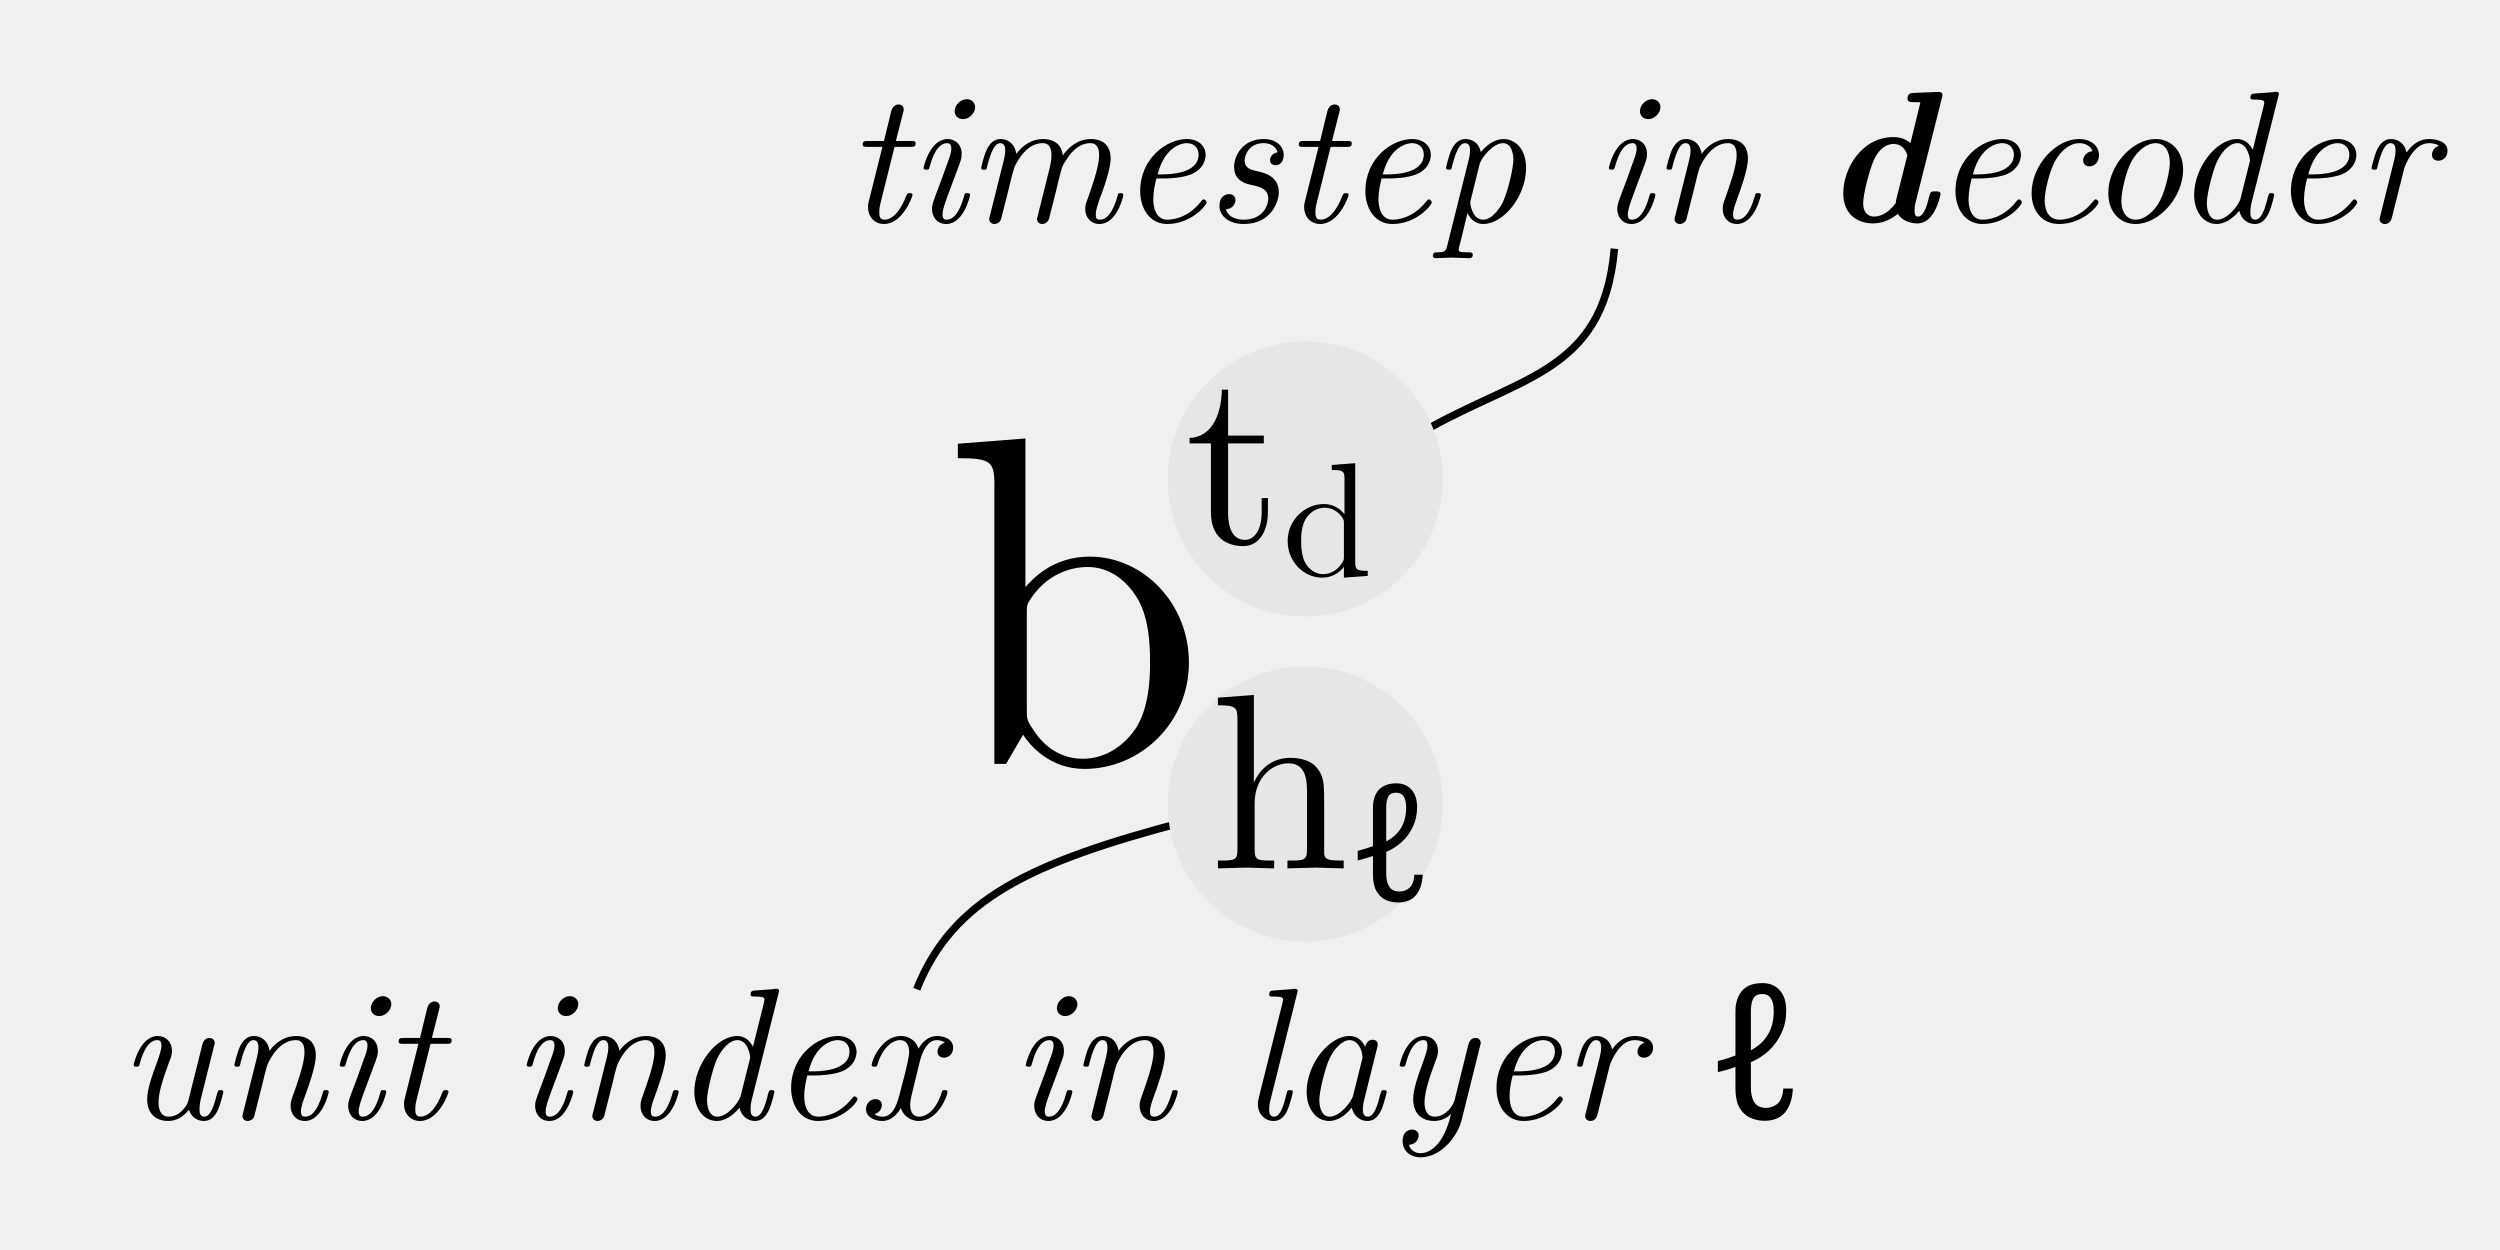
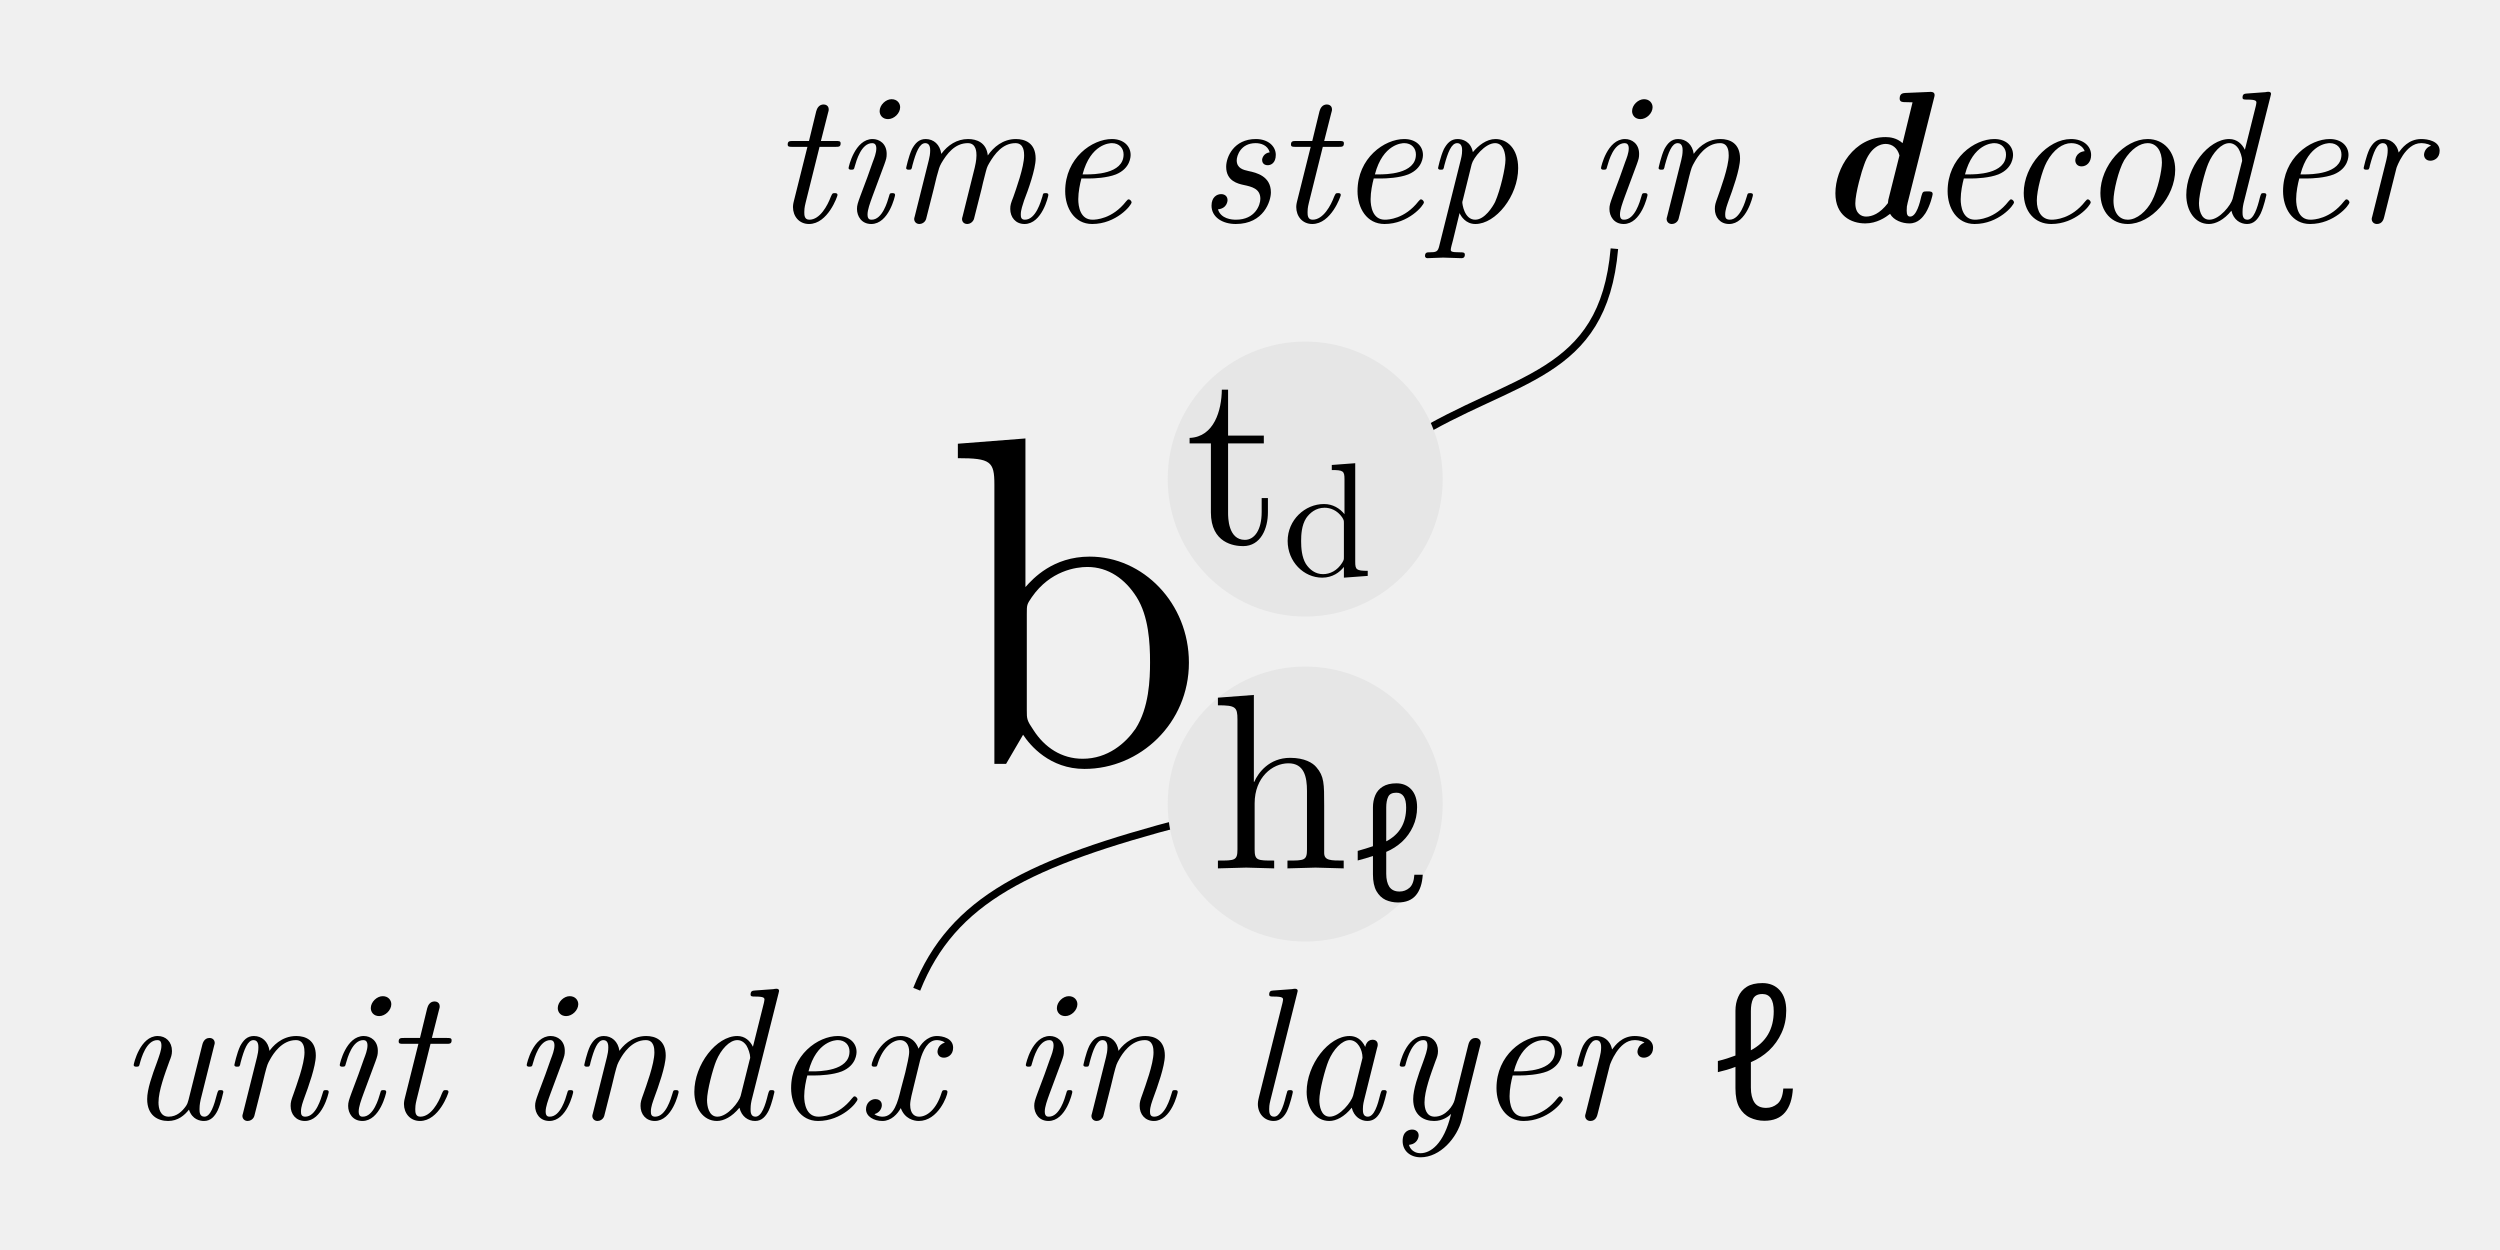
<svg xmlns="http://www.w3.org/2000/svg" width="200" height="100" id="svg2" version="1.1">
  <defs id="defs4">
    <marker style="overflow:visible" id="InfiniteLineStart" refX="0" refY="0" orient="auto">
      <g id="g5242" style="fill:#000000" transform="translate(-13,0)">
        <circle id="circle5244" r="0.8" cy="0" cx="3" />
        <circle id="circle5246" r="0.8" cy="0" cx="6.5" />
        <circle id="circle5248" r="0.8" cy="0" cx="10" />
      </g>
    </marker>
    <marker orient="auto" refY="0" refX="0" id="EmptyTriangleOutL" style="overflow:visible">
      <path id="path4332" d="m 5.77,0 -8.65,5 0,-10 8.65,5 z" style="fill:#ffffff;fill-rule:evenodd;stroke:#000000;stroke-width:1pt" transform="matrix(0.8,0,0,0.8,-4.8,0)" />
    </marker>
    <marker orient="auto" refY="0" refX="0" id="EmptyTriangleInL" style="overflow:visible">
      <path id="path4323" d="m 5.77,0 -8.65,5 0,-10 8.65,5 z" style="fill:#ffffff;fill-rule:evenodd;stroke:#000000;stroke-width:1pt" transform="matrix(-0.8,0,0,-0.8,4.8,0)" />
    </marker>
    <marker orient="auto" refY="0" refX="0" id="TriangleInL" style="overflow:visible">
      <path id="path4305" d="m 5.77,0 -8.65,5 0,-10 8.65,5 z" style="fill-rule:evenodd;stroke:#000000;stroke-width:1pt" transform="scale(-0.8,-0.8)" />
    </marker>
    <marker orient="auto" refY="0" refX="0" id="TriangleOutL" style="overflow:visible">
      <path id="path4314" d="m 5.77,0 -8.65,5 0,-10 8.65,5 z" style="fill-rule:evenodd;stroke:#000000;stroke-width:1pt" transform="scale(0.8,0.8)" />
    </marker>
    <marker orient="auto" refY="0" refX="0" id="Arrow2Mend" style="overflow:visible">
      <path id="path4199" style="fill-rule:evenodd;stroke-width:0.625;stroke-linejoin:round" d="M 8.719,4.034 -2.207,0.016 8.719,-4.002 c -1.745,2.372 -1.735,5.617 -6e-7,8.035 z" transform="scale(-0.6,-0.6)" />
    </marker>
    <marker orient="auto" refY="0" refX="0" id="Arrow1Lend" style="overflow:visible">
      <path id="path4175" d="M 0,0 5,-5 -12.5,0 5,5 0,0 Z" style="fill-rule:evenodd;stroke:#000000;stroke-width:1pt" transform="matrix(-0.8,0,0,-0.8,-10,0)" />
    </marker>
    <marker orient="auto" refY="0" refX="0" id="Arrow2Lend" style="overflow:visible">
      <path id="path4193" style="fill-rule:evenodd;stroke-width:0.625;stroke-linejoin:round" d="M 8.719,4.034 -2.207,0.016 8.719,-4.002 c -1.745,2.372 -1.735,5.617 -6e-7,8.035 z" transform="matrix(-1.1,0,0,-1.1,-1.1,0)" />
    </marker>
  </defs>
  <g id="layer1" transform="translate(0,-952.3613)">
    <path id="path4409" d="m 112.888,987.46 c 8.167,-5.068 15.364,-4.832 16.263,-15.203" style="fill:none;fill-rule:evenodd;stroke:#000000;stroke-width:0.6;stroke-linecap:butt;stroke-linejoin:miter;stroke-miterlimit:4;stroke-dasharray:none;stroke-opacity:1" />
    <circle r="11" cy="990.686" cx="104.417" id="circle4403" style="fill:#e6e6e6;fill-opacity:1;stroke:none;stroke-width:0.853;stroke-miterlimit:4;stroke-dasharray:2.559, 2.559;stroke-dashoffset:0;stroke-opacity:0.118" />
    <path style="fill:none;fill-rule:evenodd;stroke:#000000;stroke-width:0.6;stroke-linecap:butt;stroke-linejoin:miter;stroke-miterlimit:4;stroke-dasharray:none;stroke-opacity:1" d="m 73.338,1031.502 c 2.864,-7.189 9,-10.135 21.567,-13.435" id="path4401" />
    <circle style="fill:#e6e6e6;fill-opacity:1;stroke:none;stroke-width:0.853;stroke-miterlimit:4;stroke-dasharray:2.559, 2.559;stroke-dashoffset:0;stroke-opacity:0.118" id="path3534" cx="104.417" cy="1016.686" r="11" />
    <text xml:space="preserve" style="font-style:normal;font-variant:normal;font-weight:normal;font-stretch:normal;font-size:10px;line-height:125%;font-family:'Latin Modern Sans';-inkscape-font-specification:'Latin Modern Sans';letter-spacing:0px;word-spacing:0px;fill:#000000;fill-opacity:1;stroke:none" x="25.456" y="270.224" id="text4105" transform="translate(0,680.3149)">
      <tspan id="tspan4107" x="25.456" y="270.224" />
    </text>
    <text xml:space="preserve" style="font-style:normal;font-variant:normal;font-weight:normal;font-stretch:normal;font-size:20px;line-height:125%;font-family:'Latin Modern Sans';-inkscape-font-specification:'Latin Modern Sans';letter-spacing:0px;word-spacing:0px;fill:#000000;fill-opacity:1;stroke:none" x="422.85" y="270.931" id="text7332" transform="translate(0,680.3149)">
      <tspan id="tspan7334" x="422.85" y="270.931" />
    </text>
    <text xml:space="preserve" style="font-style:normal;font-variant:normal;font-weight:normal;font-stretch:normal;font-size:20px;line-height:125%;font-family:'Latin Modern Sans';-inkscape-font-specification:'Latin Modern Sans';letter-spacing:0px;word-spacing:0px;fill:#000000;fill-opacity:1;stroke:none;stroke-width:1px;stroke-linecap:butt;stroke-linejoin:miter;stroke-opacity:1" x="75.581" y="1013.471" id="text3512">
      <tspan id="tspan3514" x="75.581" y="1013.471" style="font-style:normal;font-variant:normal;font-weight:normal;font-stretch:normal;font-size:37.5px;font-family:'Latin Modern Roman';-inkscape-font-specification:'Latin Modern Roman, '">b</tspan>
    </text>
    <text xml:space="preserve" style="font-style:normal;font-variant:normal;font-weight:normal;font-stretch:normal;font-size:20px;line-height:125%;font-family:'Latin Modern Sans';-inkscape-font-specification:'Latin Modern Sans';letter-spacing:0px;word-spacing:0px;fill:#000000;fill-opacity:1;stroke:none;stroke-width:1px;stroke-linecap:butt;stroke-linejoin:miter;stroke-opacity:1" x="9.445" y="1041.866" id="text3516">
      <tspan id="tspan3518" x="9.445" y="1041.866" style="font-style:italic;font-variant:normal;font-weight:normal;font-stretch:normal;font-size:15px;font-family:'Latin Modern Roman';-inkscape-font-specification:'Latin Modern Roman,  Italic'">unit index in layer ℓ</tspan>
    </text>
    <text xml:space="preserve" style="font-style:normal;font-variant:normal;font-weight:normal;font-stretch:normal;font-size:20px;line-height:125%;font-family:'Latin Modern Sans';-inkscape-font-specification:'Latin Modern Sans';letter-spacing:0px;word-spacing:0px;fill:#000000;fill-opacity:1;stroke:none;stroke-width:1px;stroke-linecap:butt;stroke-linejoin:miter;stroke-opacity:1" x="96.794" y="1021.834" id="text3520">
      <tspan id="tspan3522" x="96.794" y="1021.834" style="font-style:normal;font-variant:normal;font-weight:normal;font-stretch:normal;font-family:'Latin Modern Roman';-inkscape-font-specification:'Latin Modern Roman, '">h<tspan style="font-style:normal;font-variant:normal;font-weight:normal;font-stretch:normal;font-size:65%;font-family:'Latin Modern Roman';-inkscape-font-specification:'Latin Modern Roman, ';baseline-shift:sub" id="tspan3524">ℓ</tspan>
      </tspan>
    </text>
    <text id="text3526" y="995.834" x="94.794" style="font-style:normal;font-variant:normal;font-weight:normal;font-stretch:normal;font-size:20px;line-height:125%;font-family:'Latin Modern Sans';-inkscape-font-specification:'Latin Modern Sans';letter-spacing:0px;word-spacing:0px;fill:#000000;fill-opacity:1;stroke:none;stroke-width:1px;stroke-linecap:butt;stroke-linejoin:miter;stroke-opacity:1" xml:space="preserve">
      <tspan style="font-style:normal;font-variant:normal;font-weight:normal;font-stretch:normal;font-family:'Latin Modern Roman';-inkscape-font-specification:'Latin Modern Roman, '" y="995.834" x="94.794" id="tspan3528">t<tspan style="font-size:65%;baseline-shift:sub" id="tspan3532">d</tspan>
      </tspan>
    </text>
-     <text id="text4405" y="970.108" x="67.657" style="font-style:normal;font-variant:normal;font-weight:normal;font-stretch:normal;font-size:20px;line-height:125%;font-family:'Latin Modern Sans';-inkscape-font-specification:'Latin Modern Sans';letter-spacing:0px;word-spacing:0px;fill:#000000;fill-opacity:1;stroke:none;stroke-width:1px;stroke-linecap:butt;stroke-linejoin:miter;stroke-opacity:1" xml:space="preserve">
-       <tspan style="font-style:italic;font-variant:normal;font-weight:normal;font-stretch:normal;font-size:15px;font-family:'Latin Modern Roman';-inkscape-font-specification:'Latin Modern Roman,  Italic'" y="970.108" x="67.657" id="tspan4407">timestep in <tspan style="font-style:italic;font-variant:normal;font-weight:bold;font-stretch:normal;font-family:'Latin Modern Roman';-inkscape-font-specification:'Latin Modern Roman,  Bold Italic'" id="tspan4411">d</tspan>ecoder</tspan>
+     <text id="text4405" y="970.108" x="61.657" style="font-style:normal;font-variant:normal;font-weight:normal;font-stretch:normal;font-size:20px;line-height:125%;font-family:'Latin Modern Sans';-inkscape-font-specification:'Latin Modern Sans';letter-spacing:0px;word-spacing:0px;fill:#000000;fill-opacity:1;stroke:none;stroke-width:1px;stroke-linecap:butt;stroke-linejoin:miter;stroke-opacity:1" xml:space="preserve">
+       <tspan style="font-style:italic;font-variant:normal;font-weight:normal;font-stretch:normal;font-size:15px;font-family:'Latin Modern Roman';-inkscape-font-specification:'Latin Modern Roman,  Italic'" y="970.108" x="61.657" id="tspan4407">time step in <tspan style="font-style:italic;font-variant:normal;font-weight:bold;font-stretch:normal;font-family:'Latin Modern Roman';-inkscape-font-specification:'Latin Modern Roman,  Bold Italic'" id="tspan4411">d</tspan>ecoder </tspan>
    </text>
  </g>
</svg>
